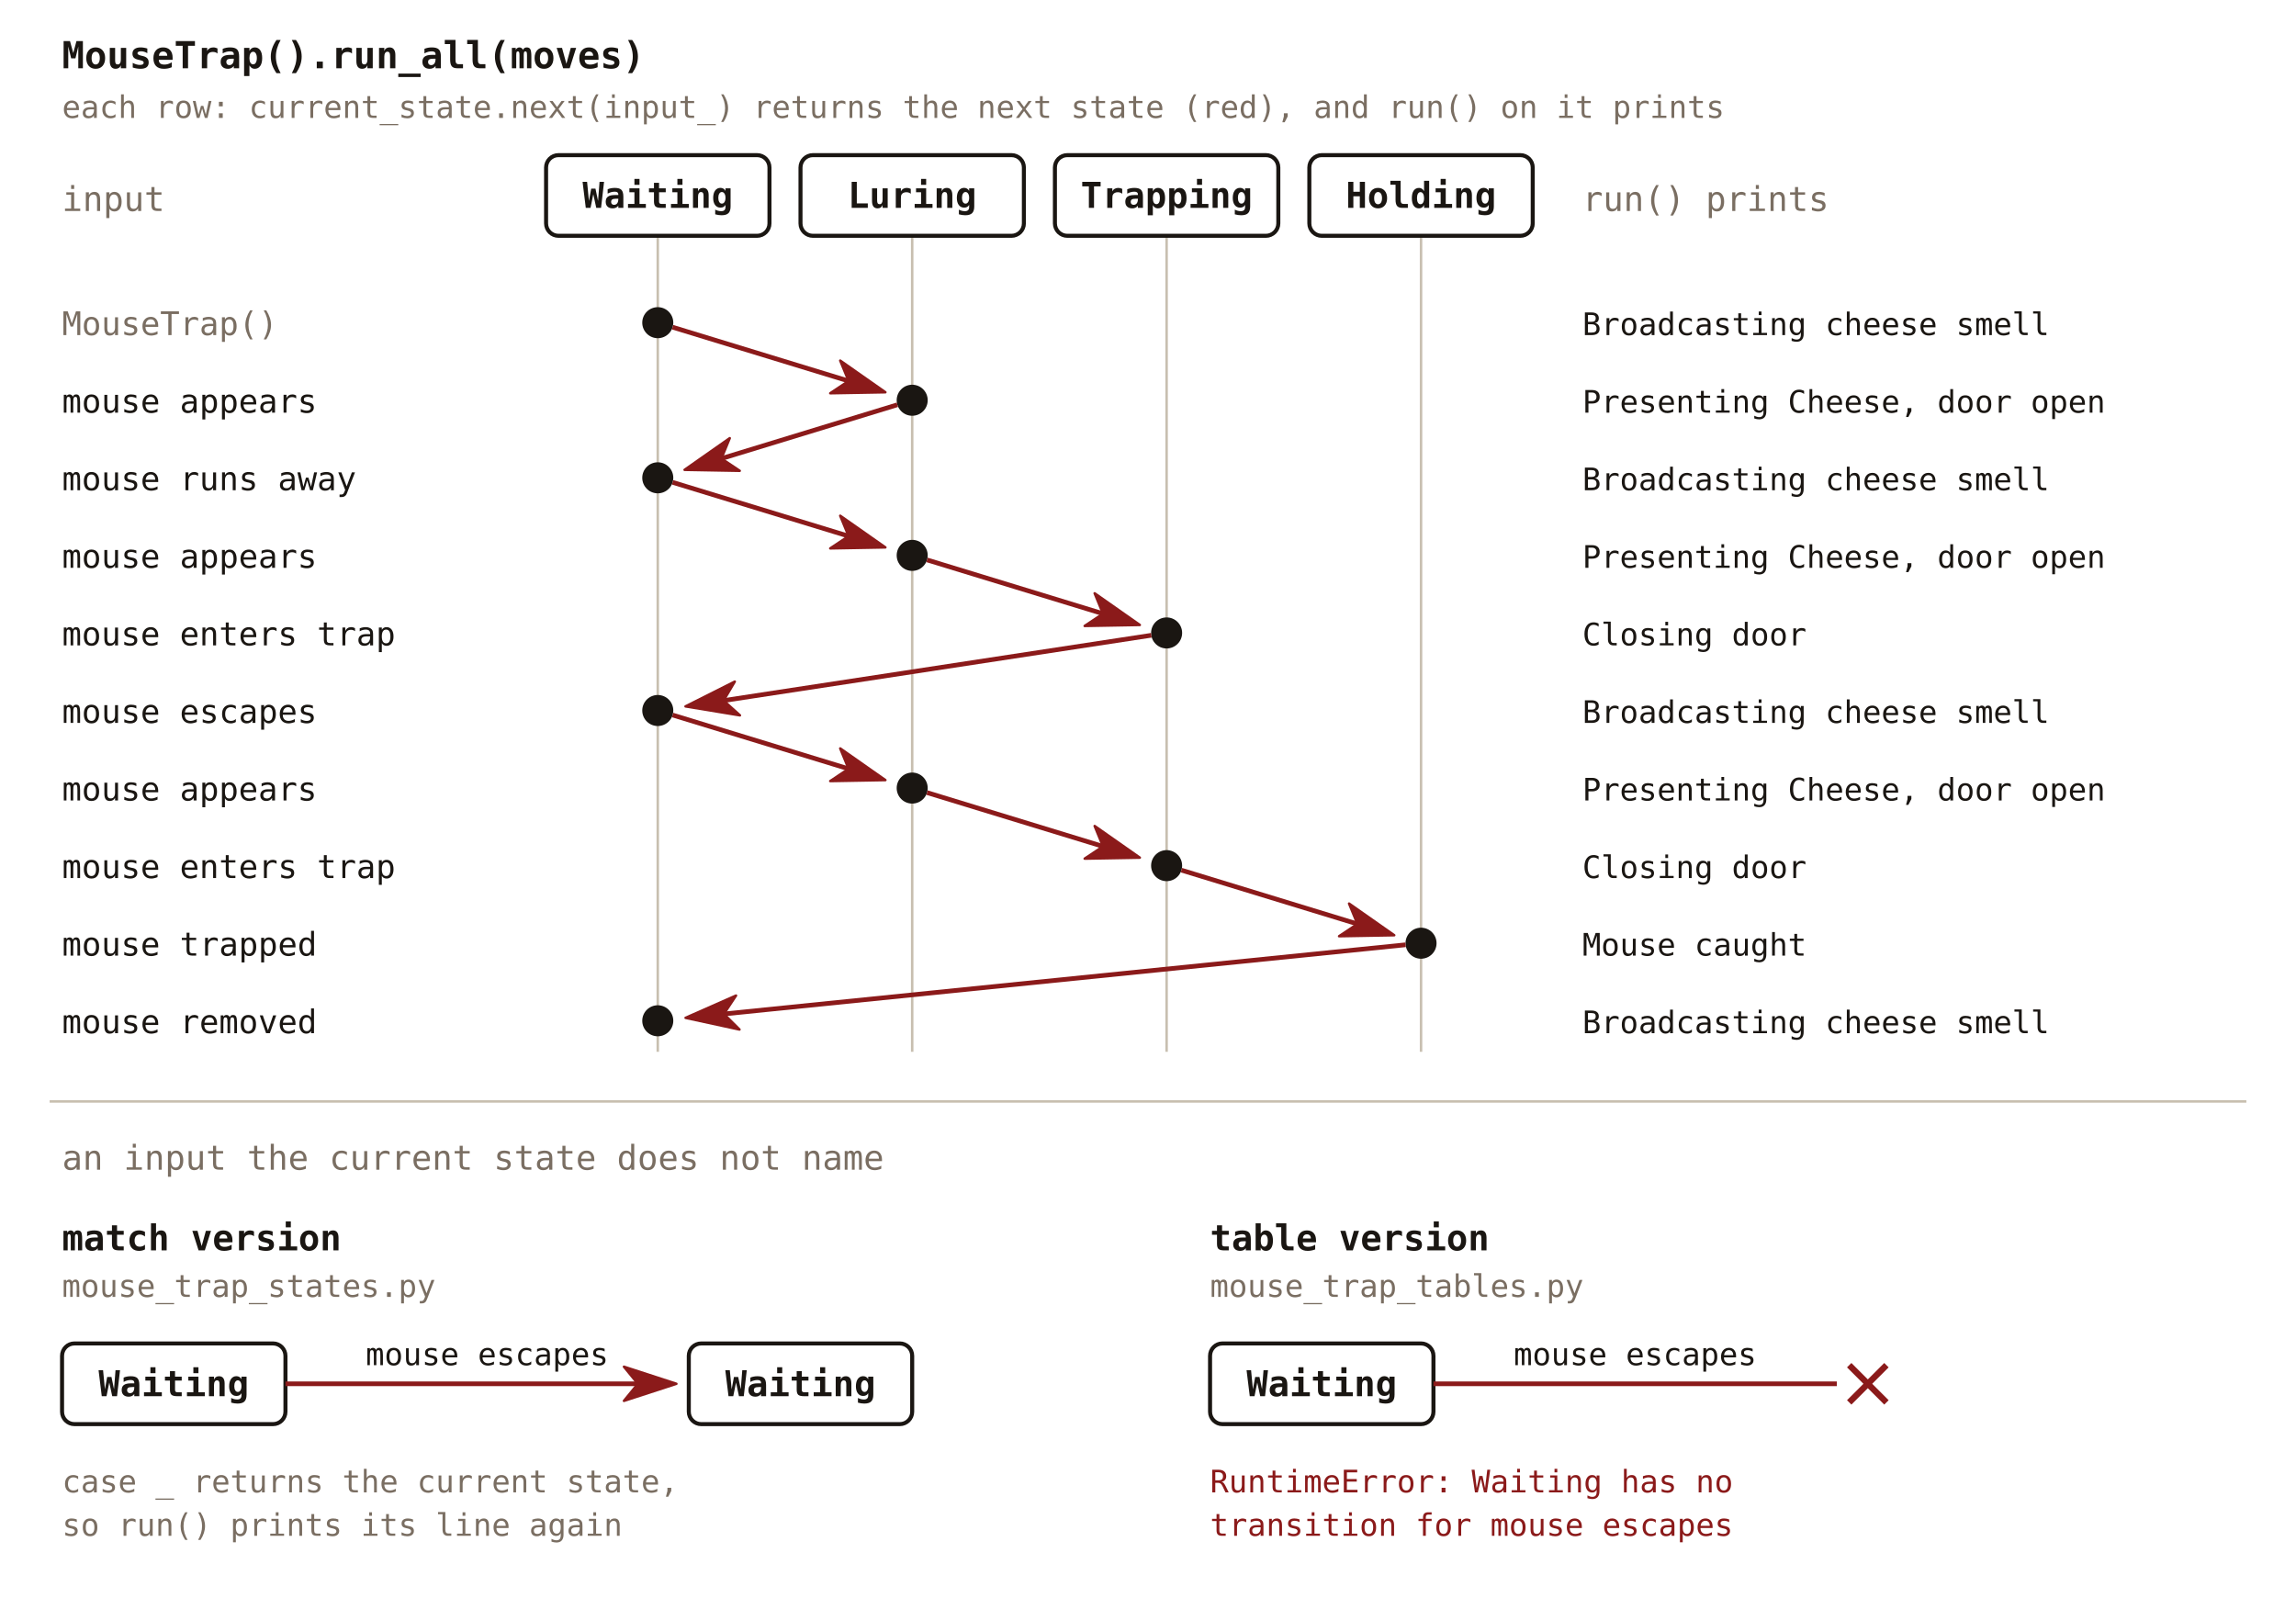
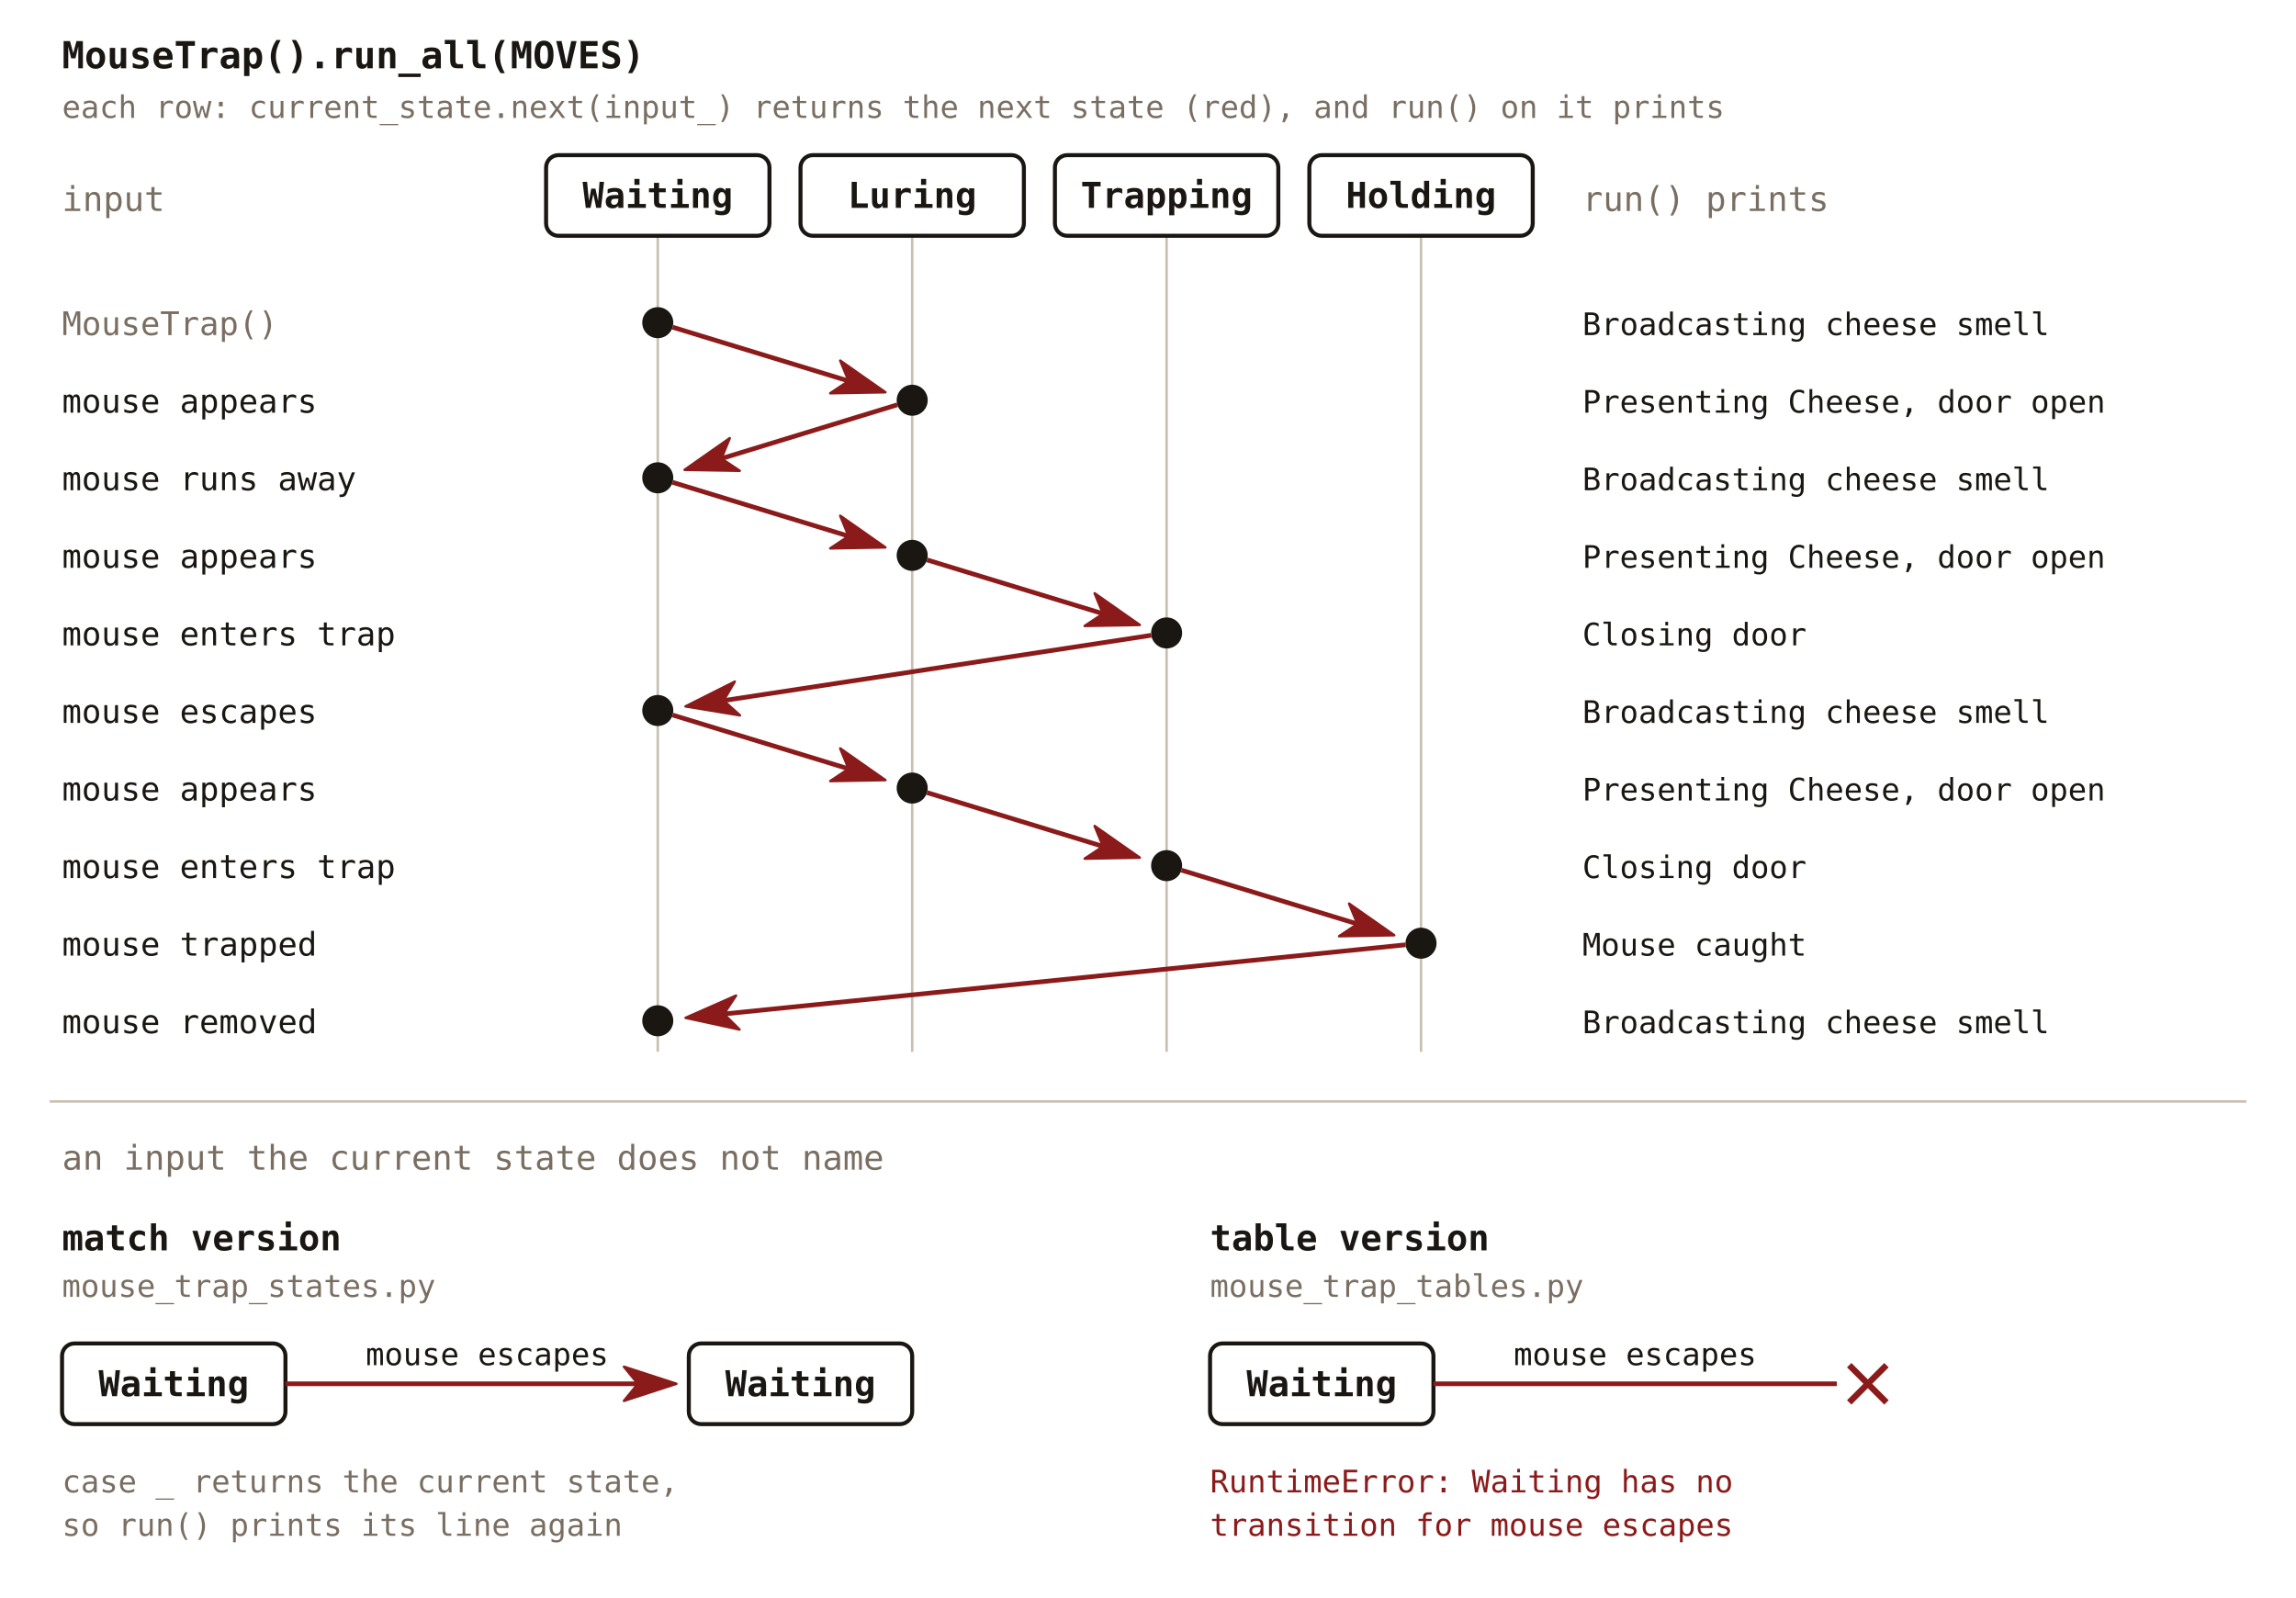
<svg xmlns="http://www.w3.org/2000/svg" viewBox="0 0 740 515" font-family="'JetBrains Mono', Consolas, monospace">
  <defs>
    <marker id="ss-red" viewBox="0 0 18 12" refX="5" refY="6" markerWidth="18" markerHeight="12" orient="auto" markerUnits="userSpaceOnUse">
      <path d="M0.5,0.5 L17.4,6 L0.5,11.5 L5,6 Z" fill="#8b1a1a" stroke="#8b1a1a" stroke-width="0.8" stroke-linejoin="round" />
    </marker>
  </defs>
-   <text x="20" y="22" font-size="12" fill="#1a1612" font-weight="bold" text-anchor="start">MouseTrap().run_all(moves)</text>
+   <text x="20" y="22" font-size="12" fill="#1a1612" font-weight="bold" text-anchor="start">MouseTrap().run_all(MOVES)</text>
  <text x="20" y="38" font-size="10" fill="#7a6e62" text-anchor="start">each row: current_state.next(input_) returns the next state (red), and run() on it prints</text>
  <text x="20" y="68" font-size="11" fill="#7a6e62" text-anchor="start">input</text>
  <text x="510" y="68" font-size="11" fill="#7a6e62" text-anchor="start">run() prints</text>
  <line x1="212" y1="76" x2="212" y2="339" stroke="#c8bfb0" stroke-width="0.8" />
  <rect x="176" y="50" width="72" height="26" fill="none" stroke="#1a1612" stroke-width="1.3" rx="4" />
  <text x="212" y="67" font-size="11.5" fill="#1a1612" font-weight="bold" text-anchor="middle">Waiting</text>
  <line x1="294" y1="76" x2="294" y2="339" stroke="#c8bfb0" stroke-width="0.8" />
  <rect x="258" y="50" width="72" height="26" fill="none" stroke="#1a1612" stroke-width="1.3" rx="4" />
  <text x="294" y="67" font-size="11.5" fill="#1a1612" font-weight="bold" text-anchor="middle">Luring</text>
  <line x1="376" y1="76" x2="376" y2="339" stroke="#c8bfb0" stroke-width="0.8" />
  <rect x="340" y="50" width="72" height="26" fill="none" stroke="#1a1612" stroke-width="1.3" rx="4" />
  <text x="376" y="67" font-size="11.5" fill="#1a1612" font-weight="bold" text-anchor="middle">Trapping</text>
  <line x1="458" y1="76" x2="458" y2="339" stroke="#c8bfb0" stroke-width="0.8" />
  <rect x="422" y="50" width="72" height="26" fill="none" stroke="#1a1612" stroke-width="1.3" rx="4" />
  <text x="458" y="67" font-size="11.5" fill="#1a1612" font-weight="bold" text-anchor="middle">Holding</text>
  <text x="20" y="108" font-size="10.5" fill="#7a6e62" text-anchor="start">MouseTrap()</text>
  <circle cx="212" cy="104" r="5" fill="#1a1612" />
  <text x="510" y="108" font-size="10" fill="#1a1612" text-anchor="start">Broadcasting cheese smell</text>
  <text x="20" y="133" font-size="10.5" fill="#1a1612" text-anchor="start">mouse appears</text>
  <line x1="216.783" y1="105.458" x2="273.5" y2="122.8" stroke="#8b1a1a" stroke-width="1.5" marker-end="url(#ss-red)" />
  <circle cx="294" cy="129" r="5" fill="#1a1612" />
  <text x="510" y="133" font-size="10" fill="#1a1612" text-anchor="start">Presenting Cheese, door open</text>
  <text x="20" y="158" font-size="10.5" fill="#1a1612" text-anchor="start">mouse runs away</text>
  <line x1="289.217" y1="130.458" x2="232.5" y2="147.8" stroke="#8b1a1a" stroke-width="1.5" marker-end="url(#ss-red)" />
  <circle cx="212" cy="154" r="5" fill="#1a1612" />
  <text x="510" y="158" font-size="10" fill="#1a1612" text-anchor="start">Broadcasting cheese smell</text>
  <text x="20" y="183" font-size="10.5" fill="#1a1612" text-anchor="start">mouse appears</text>
  <line x1="216.783" y1="155.458" x2="273.5" y2="172.8" stroke="#8b1a1a" stroke-width="1.5" marker-end="url(#ss-red)" />
  <circle cx="294" cy="179" r="5" fill="#1a1612" />
  <text x="510" y="183" font-size="10" fill="#1a1612" text-anchor="start">Presenting Cheese, door open</text>
  <text x="20" y="208" font-size="10.5" fill="#1a1612" text-anchor="start">mouse enters trap</text>
  <line x1="298.783" y1="180.458" x2="355.5" y2="197.8" stroke="#8b1a1a" stroke-width="1.5" marker-end="url(#ss-red)" />
  <circle cx="376" cy="204" r="5" fill="#1a1612" />
  <text x="510" y="208" font-size="10" fill="#1a1612" text-anchor="start">Closing door</text>
  <text x="20" y="233" font-size="10.5" fill="#1a1612" text-anchor="start">mouse escapes</text>
  <line x1="371.057" y1="204.753" x2="233.2" y2="225.8" stroke="#8b1a1a" stroke-width="1.5" marker-end="url(#ss-red)" />
  <circle cx="212" cy="229" r="5" fill="#1a1612" />
  <text x="510" y="233" font-size="10" fill="#1a1612" text-anchor="start">Broadcasting cheese smell</text>
  <text x="20" y="258" font-size="10.5" fill="#1a1612" text-anchor="start">mouse appears</text>
  <line x1="216.783" y1="230.458" x2="273.5" y2="247.8" stroke="#8b1a1a" stroke-width="1.5" marker-end="url(#ss-red)" />
  <circle cx="294" cy="254" r="5" fill="#1a1612" />
  <text x="510" y="258" font-size="10" fill="#1a1612" text-anchor="start">Presenting Cheese, door open</text>
  <text x="20" y="283" font-size="10.5" fill="#1a1612" text-anchor="start">mouse enters trap</text>
  <line x1="298.783" y1="255.458" x2="355.5" y2="272.8" stroke="#8b1a1a" stroke-width="1.5" marker-end="url(#ss-red)" />
  <circle cx="376" cy="279" r="5" fill="#1a1612" />
  <text x="510" y="283" font-size="10" fill="#1a1612" text-anchor="start">Closing door</text>
  <text x="20" y="308" font-size="10.5" fill="#1a1612" text-anchor="start">mouse trapped</text>
  <line x1="380.783" y1="280.458" x2="437.5" y2="297.8" stroke="#8b1a1a" stroke-width="1.5" marker-end="url(#ss-red)" />
  <circle cx="458" cy="304" r="5" fill="#1a1612" />
  <text x="510" y="308" font-size="10" fill="#1a1612" text-anchor="start">Mouse caught</text>
  <text x="20" y="333" font-size="10.5" fill="#1a1612" text-anchor="start">mouse removed</text>
  <line x1="453.026" y1="304.506" x2="233.3" y2="326.8" stroke="#8b1a1a" stroke-width="1.5" marker-end="url(#ss-red)" />
  <circle cx="212" cy="329" r="5" fill="#1a1612" />
  <text x="510" y="333" font-size="10" fill="#1a1612" text-anchor="start">Broadcasting cheese smell</text>
  <line x1="16" y1="355" x2="724" y2="355" stroke="#c8bfb0" stroke-width="0.8" />
  <text x="20" y="377" font-size="11" fill="#7a6e62" text-anchor="start">an input the current state does not name</text>
  <text x="20" y="403" font-size="11.5" fill="#1a1612" font-weight="bold" text-anchor="start">match version</text>
  <text x="20" y="418" font-size="10" fill="#7a6e62" text-anchor="start">mouse_trap_states.py</text>
  <rect x="20" y="433" width="72" height="26" fill="none" stroke="#1a1612" stroke-width="1.3" rx="4" />
  <text x="56" y="450" font-size="11.5" fill="#1a1612" font-weight="bold" text-anchor="middle">Waiting</text>
  <text x="157" y="440" font-size="10" fill="#1a1612" text-anchor="middle">mouse escapes</text>
  <line x1="92" y1="446" x2="205.6" y2="446.0" stroke="#8b1a1a" stroke-width="1.5" marker-end="url(#ss-red)" />
  <rect x="222" y="433" width="72" height="26" fill="none" stroke="#1a1612" stroke-width="1.3" rx="4" />
  <text x="258" y="450" font-size="11.5" fill="#1a1612" font-weight="bold" text-anchor="middle">Waiting</text>
  <text x="20" y="481" font-size="10" fill="#7a6e62" text-anchor="start">case _ returns the current state,</text>
  <text x="20" y="495" font-size="10" fill="#7a6e62" text-anchor="start">so run() prints its line again</text>
  <text x="390" y="403" font-size="11.5" fill="#1a1612" font-weight="bold" text-anchor="start">table version</text>
  <text x="390" y="418" font-size="10" fill="#7a6e62" text-anchor="start">mouse_trap_tables.py</text>
  <rect x="390" y="433" width="72" height="26" fill="none" stroke="#1a1612" stroke-width="1.3" rx="4" />
  <text x="426" y="450" font-size="11.5" fill="#1a1612" font-weight="bold" text-anchor="middle">Waiting</text>
  <text x="527" y="440" font-size="10" fill="#1a1612" text-anchor="middle">mouse escapes</text>
  <line x1="462" y1="446" x2="592" y2="446" stroke="#8b1a1a" stroke-width="1.5" />
  <path d="M596,440 L608,452 M596,452 L608,440" stroke="#8b1a1a" stroke-width="2" fill="none" />
  <text x="390" y="481" font-size="10" fill="#8b1a1a" text-anchor="start">RuntimeError: Waiting has no</text>
  <text x="390" y="495" font-size="10" fill="#8b1a1a" text-anchor="start">transition for mouse escapes</text>
</svg>
